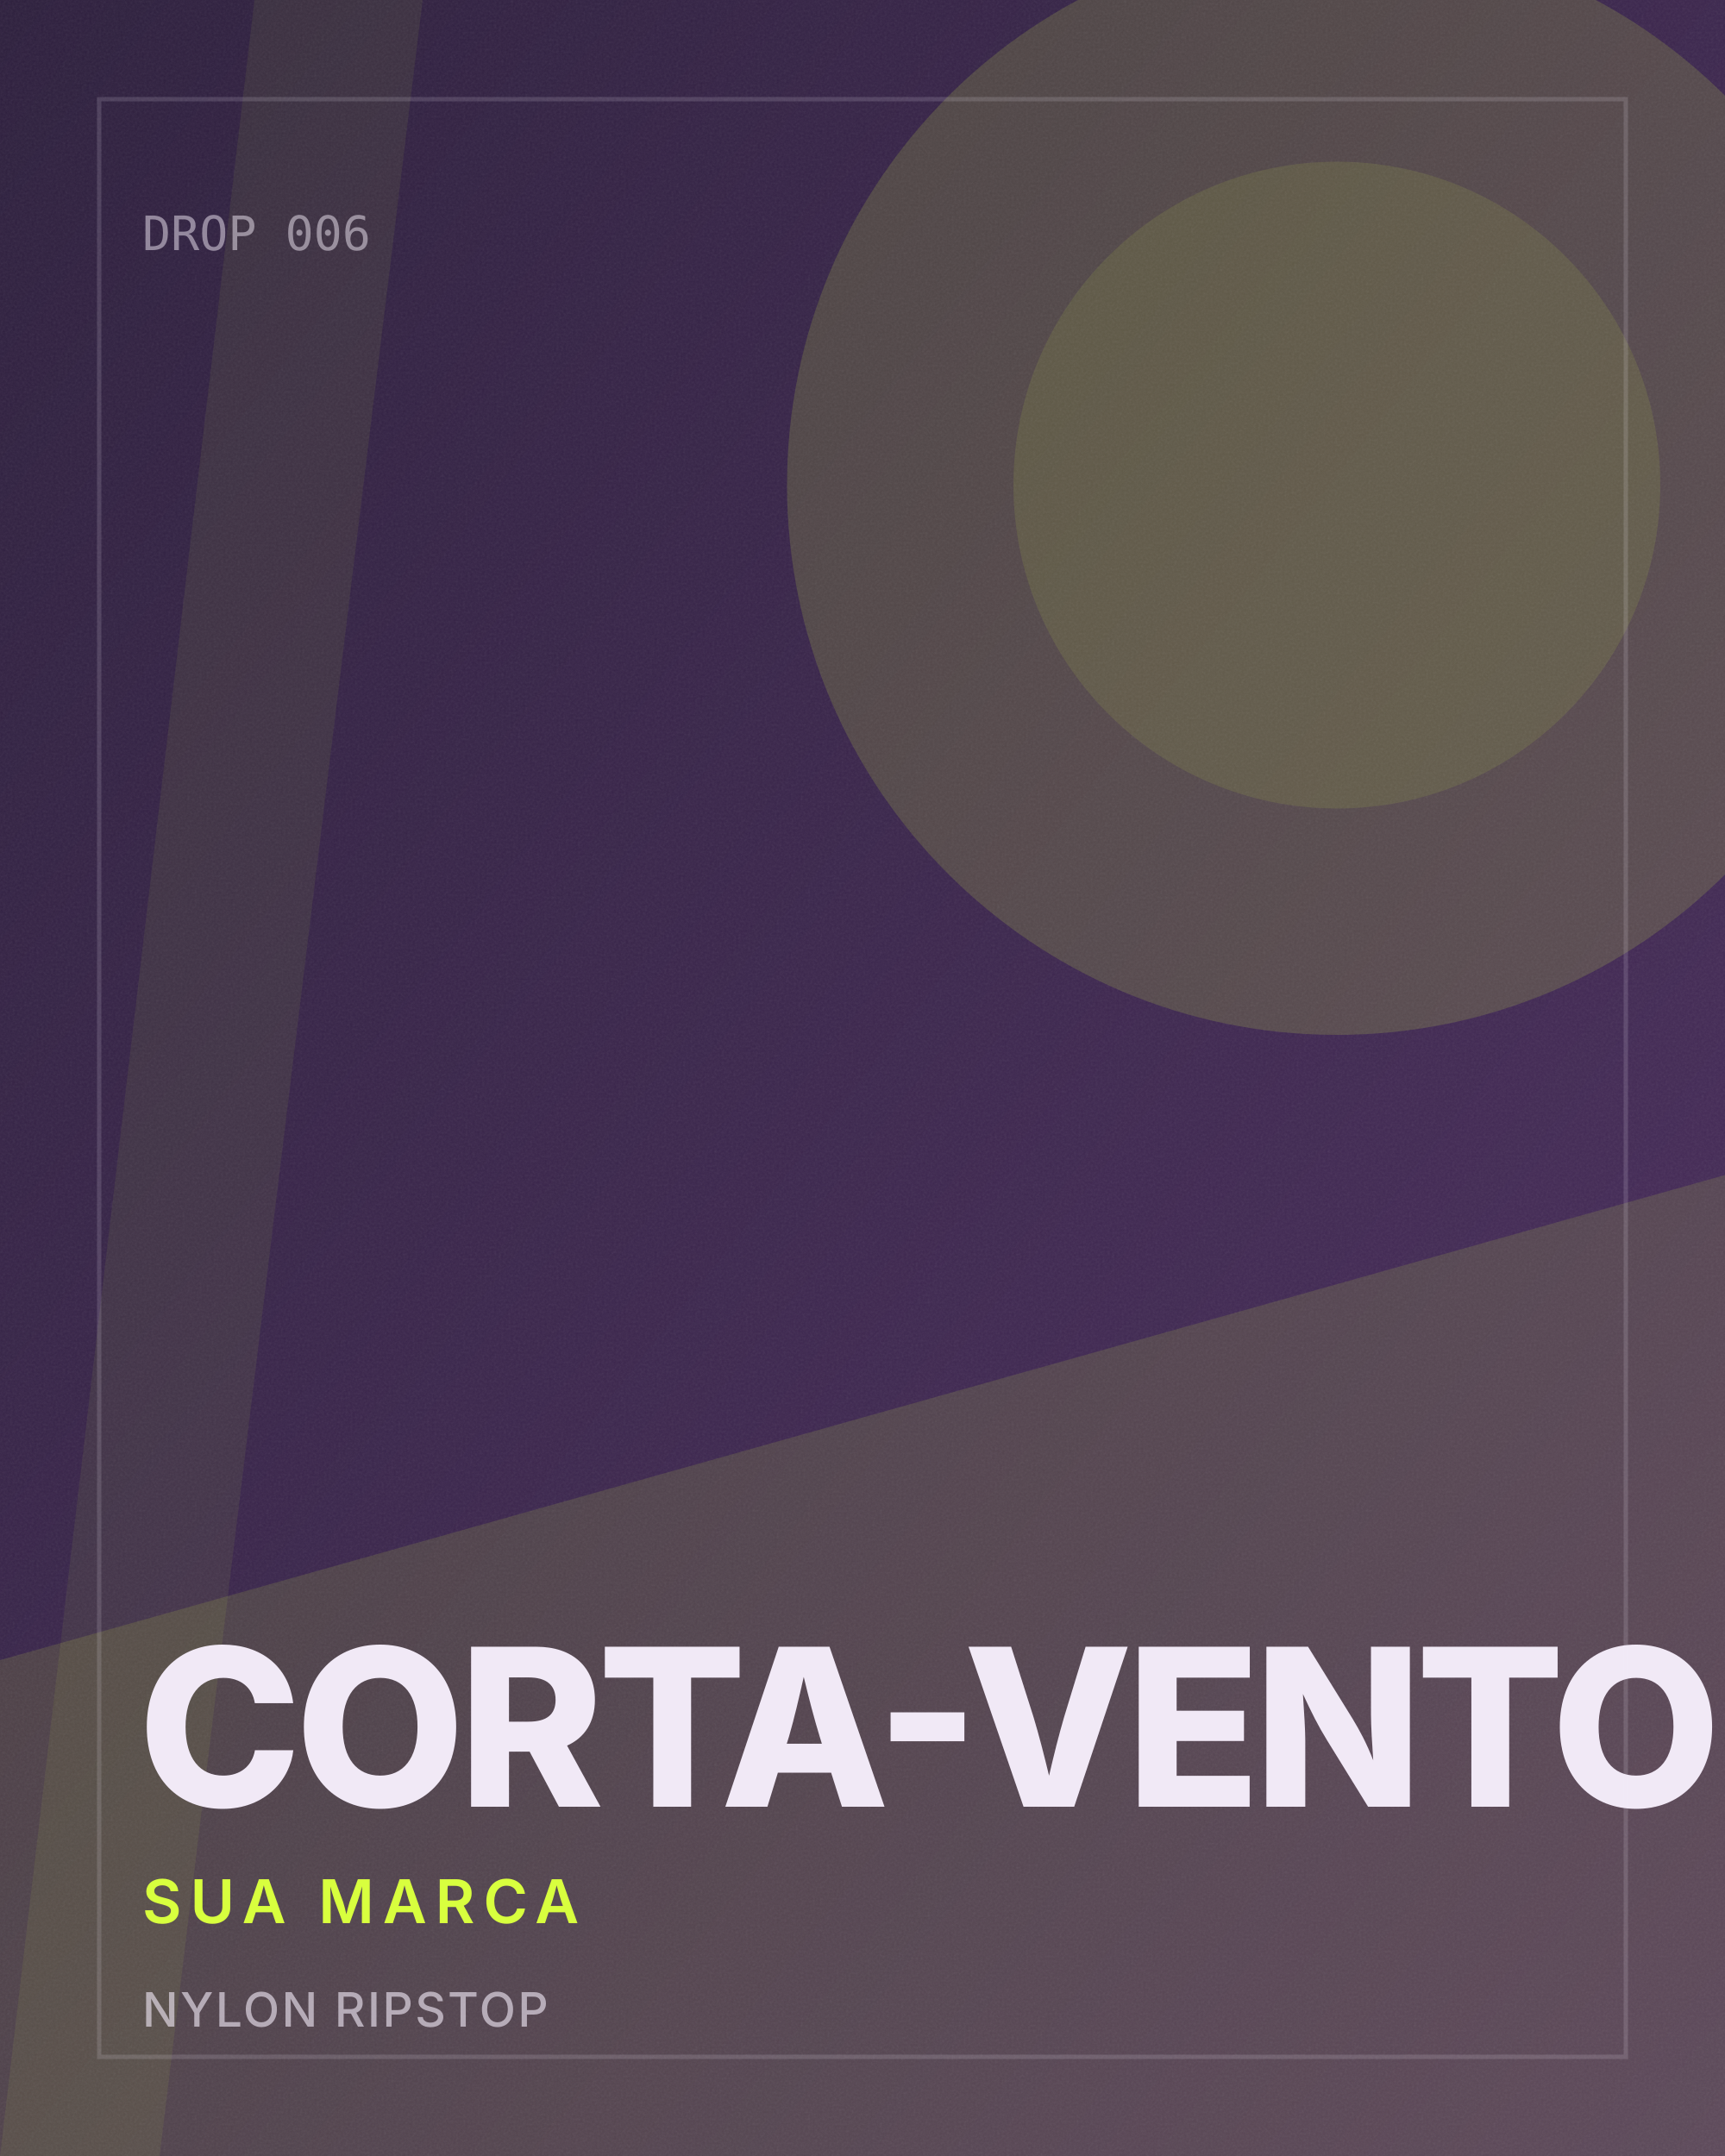
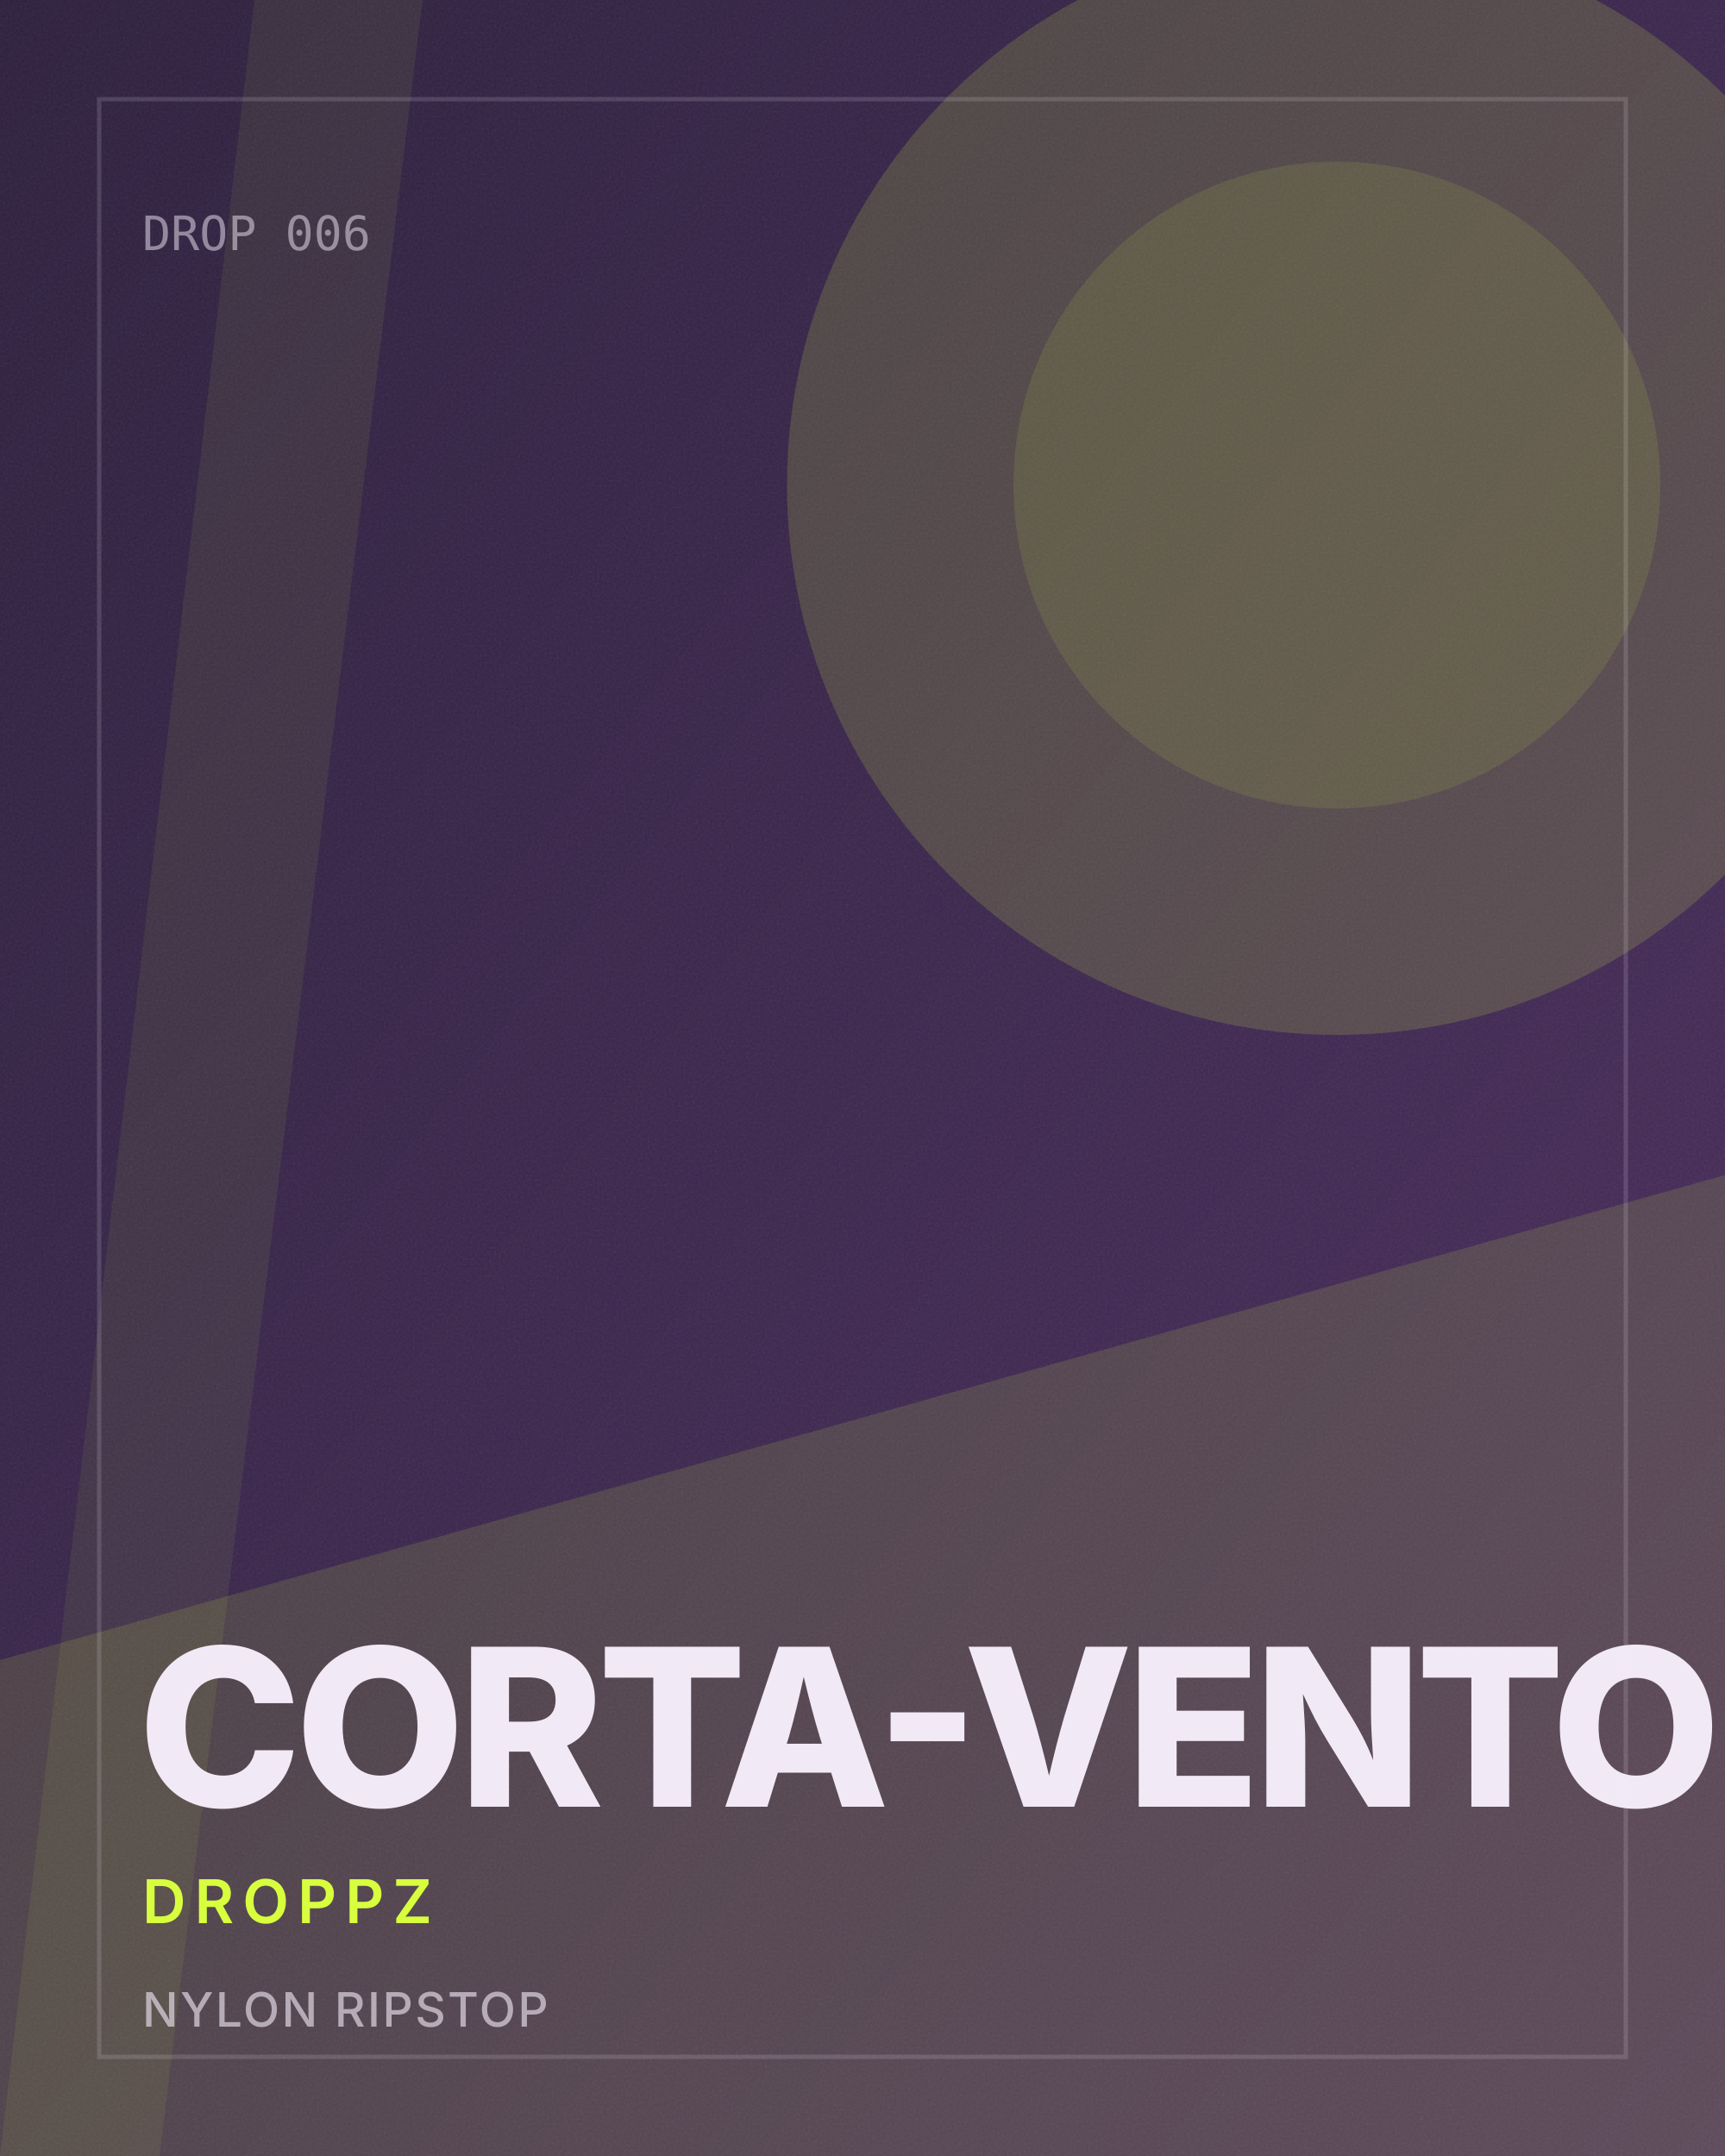
- <svg xmlns="http://www.w3.org/2000/svg" viewBox="0 0 800 1000" width="800" height="1000" role="img" aria-label="CORTA-VENTO — SUA MARCA">
+ <svg xmlns="http://www.w3.org/2000/svg" viewBox="0 0 800 1000" width="800" height="1000" role="img" aria-label="CORTA-VENTO — DROPPZ">
  <defs>
    <linearGradient id="bg" x1="0" y1="0" x2="1" y2="1">
      <stop offset="0" stop-color="#2d1f3d" />
      <stop offset="1" stop-color="#4b2e5e" />
    </linearGradient>
    <filter id="grao" x="0" y="0" width="100%" height="100%">
      <feTurbulence type="fractalNoise" baseFrequency="0.9" numOctaves="4" stitchTiles="stitch" />
      <feColorMatrix type="saturate" values="0" />
    </filter>
  </defs>
  <rect width="800" height="1000" fill="url(#bg)" />
  <circle cx="620" cy="225" r="255" fill="#d8ff3e" opacity="0.16" />
  <circle cx="620" cy="225" r="150" fill="#d8ff3e" opacity="0.1" />
  <path d="M0 770 L800 545 L800 1000 L0 1000 Z" fill="#d8ff3e" opacity="0.13" />
  <path d="M118 0 L196 0 L74 1000 L0 1000 Z" fill="#d8ff3e" opacity="0.07" />
  <rect width="800" height="1000" filter="url(#grao)" opacity="0.09" />
  <text x="64" y="838" font-family="Inter, Segoe UI, Helvetica, Arial, sans-serif" font-size="102" font-weight="800" letter-spacing="-3" fill="#f1e9f6">CORTA-VENTO</text>
-   <text x="66" y="892" font-family="Inter, Segoe UI, Helvetica, Arial, sans-serif" font-size="28" font-weight="600" letter-spacing="4" fill="#d8ff3e">SUA MARCA</text>
+   <text x="66" y="892" font-family="Inter, Segoe UI, Helvetica, Arial, sans-serif" font-size="28" font-weight="600" letter-spacing="4" fill="#d8ff3e">DROPPZ</text>
  <text x="66" y="940" font-family="Inter, Segoe UI, Helvetica, Arial, sans-serif" font-size="22" font-weight="500" letter-spacing="1" fill="#f1e9f6" opacity="0.62">NYLON RIPSTOP</text>
  <text x="66" y="116" font-family="ui-monospace, Consolas, monospace" font-size="22" fill="#f1e9f6" opacity="0.5">DROP 006</text>
  <rect x="46" y="46" width="708" height="908" fill="none" stroke="#f1e9f6" stroke-opacity="0.15" stroke-width="2" />
</svg>
